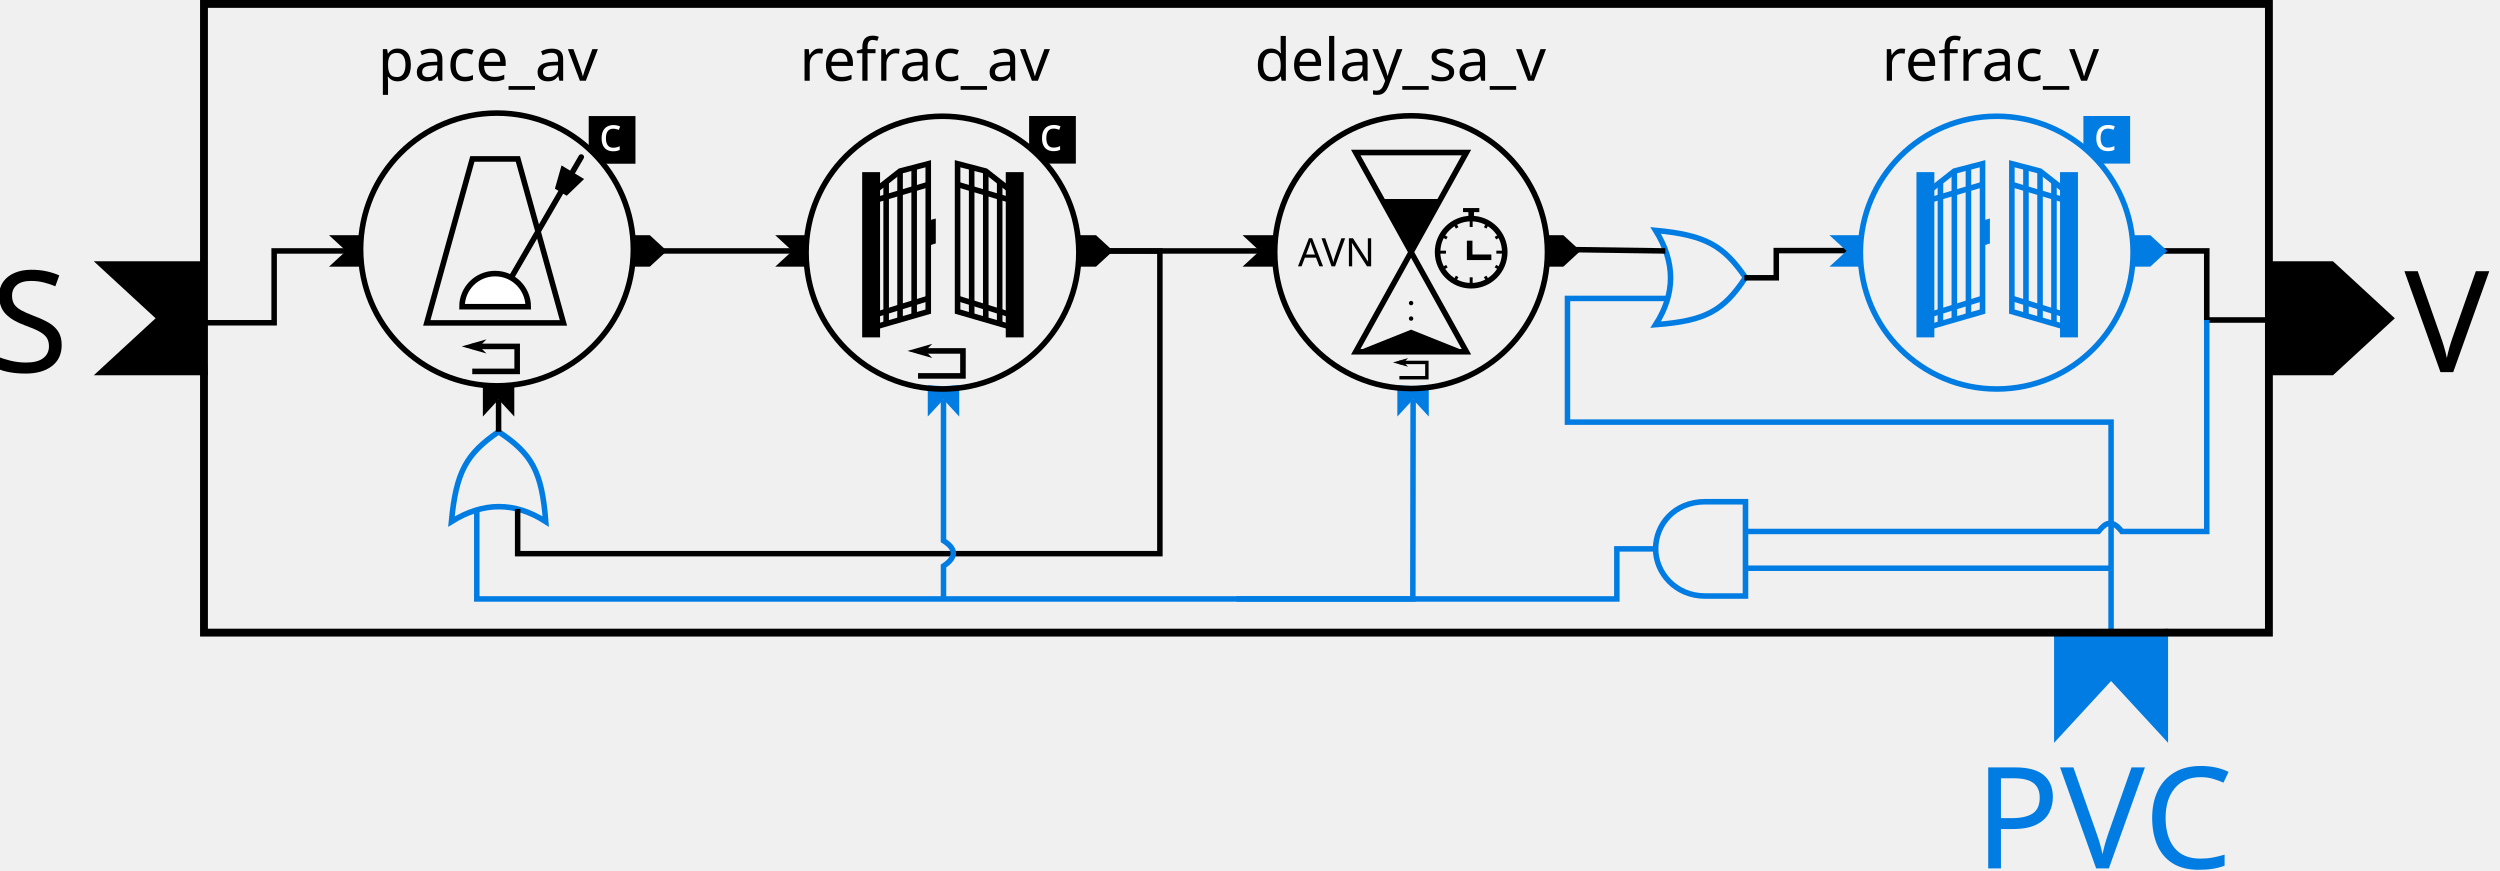
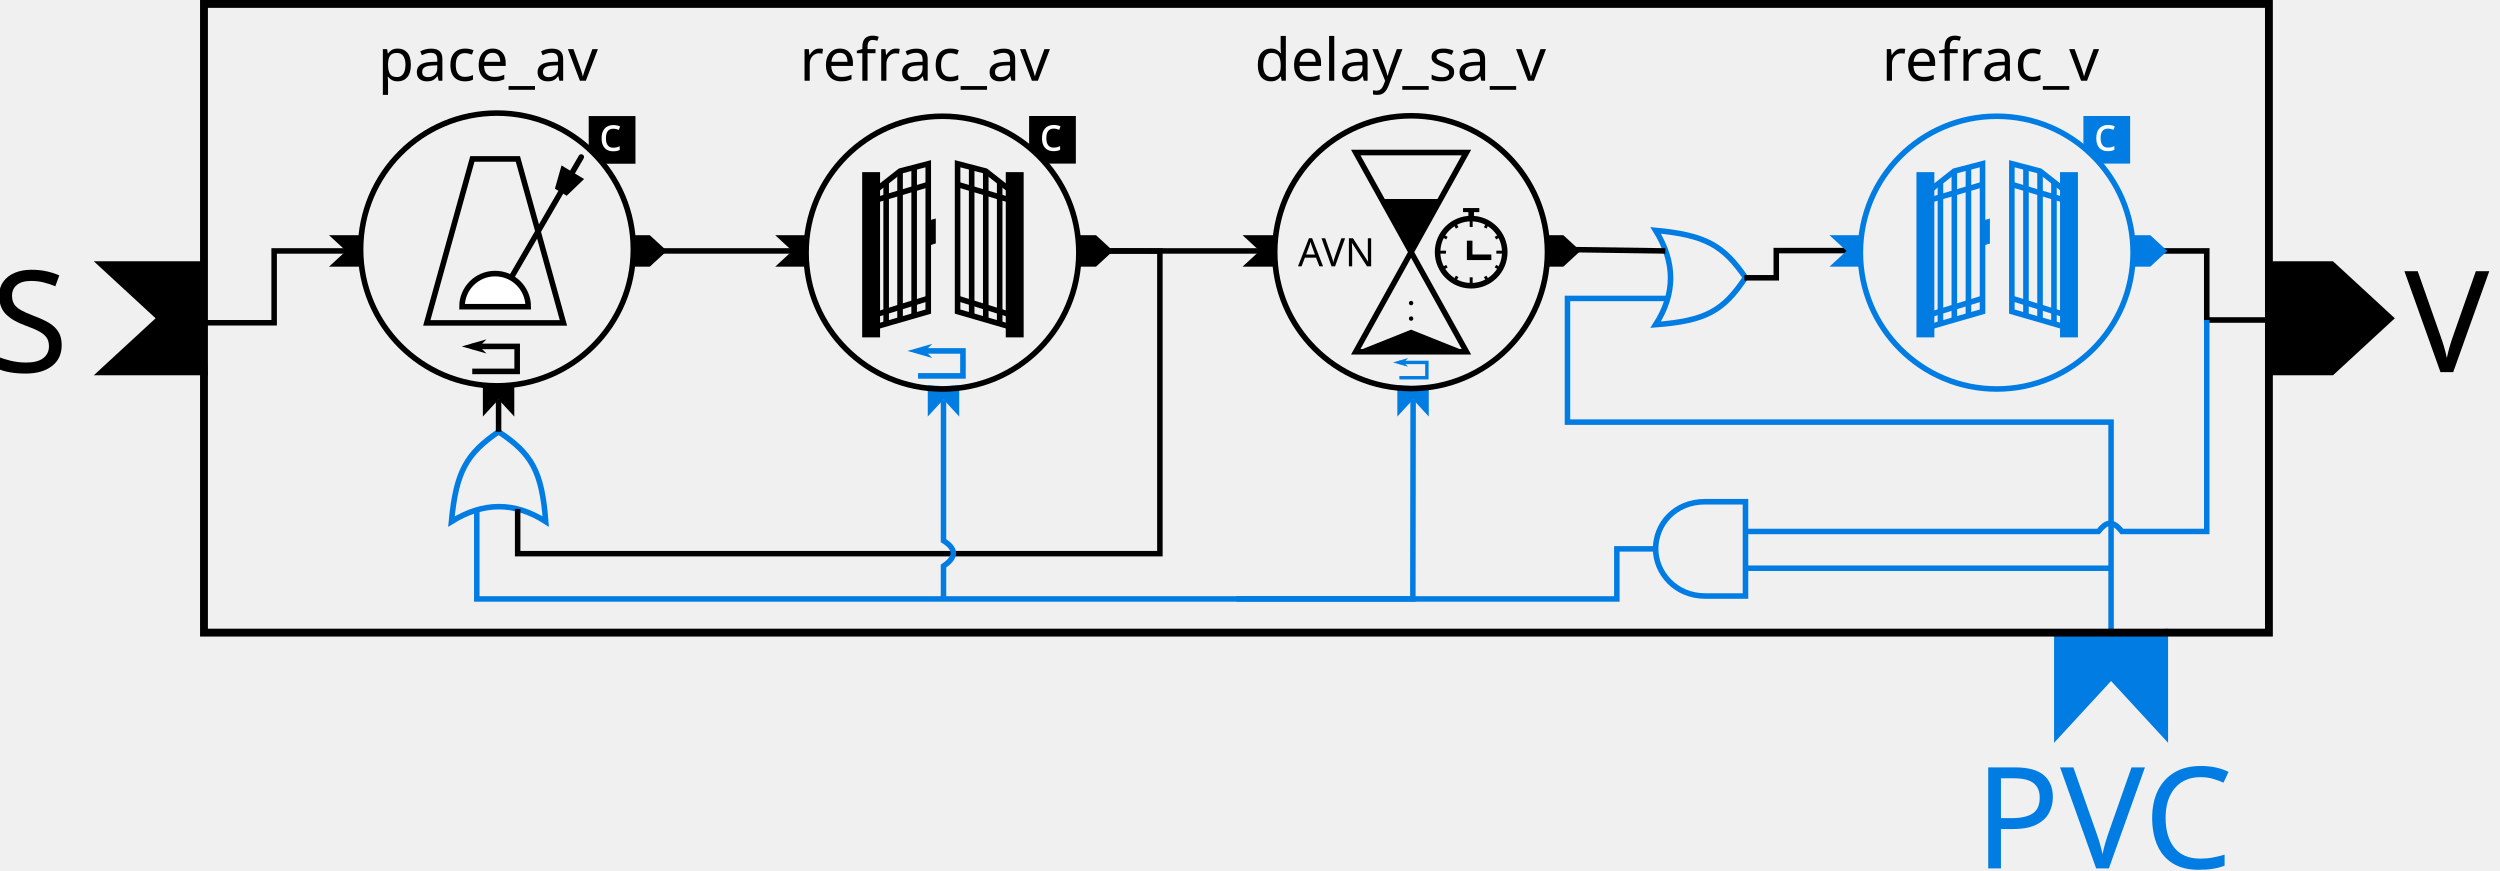
<svg xmlns="http://www.w3.org/2000/svg" width="897.806mm" height="312.575mm" viewBox="0 0 3181.204 1107.549" id="svg8725" version="1.1">
  <defs id="defs8727">
    <marker orient="auto" refY="0" refX="0" id="Arrow1Send" style="overflow:visible">
      <path id="path8334" d="M 0,0 5,-5 -12.5,0 5,5 0,0 Z" style="fill:#000000;fill-opacity:1;fill-rule:evenodd;stroke:#000000;stroke-width:1pt;stroke-opacity:1" transform="matrix(-0.2,0,0,-0.2,-1.2,0)" />
    </marker>
    <marker style="overflow:visible" id="Arrow1Send-9" refX="0" refY="0" orient="auto">
      <path transform="matrix(-0.2,0,0,-0.2,-1.2,0)" style="fill:#000000;fill-opacity:1;fill-rule:evenodd;stroke:#000000;stroke-width:1pt;stroke-opacity:1" d="M 0,0 5,-5 -12.5,0 5,5 0,0 Z" id="path8334-3" />
    </marker>
    <marker orient="auto" refY="0" refX="0" id="Arrow1Send-1" style="overflow:visible">
-       <path id="path8334-2" d="M 0,0 5,-5 -12.5,0 5,5 0,0 Z" style="fill:#000000;fill-opacity:1;fill-rule:evenodd;stroke:#000000;stroke-width:1pt;stroke-opacity:1" transform="matrix(-0.2,0,0,-0.2,-1.2,0)" />
+       <path id="path8334-2" d="M 0,0 5,-5 -12.5,0 5,5 0,0 Z" style="fill:#007ce3;fill-opacity:1;fill-rule:evenodd;stroke:#007ce3;stroke-width:1pt;stroke-opacity:1" transform="matrix(-0.2,0,0,-0.2,-1.2,0)" />
    </marker>
    <marker orient="auto" refY="0" refX="0" id="Arrow1Send-2" style="overflow:visible">
-       <path id="path8334-32" d="M 0,0 5,-5 -12.5,0 5,5 0,0 Z" style="fill:#000000;fill-opacity:1;fill-rule:evenodd;stroke:#000000;stroke-width:1pt;stroke-opacity:1" transform="matrix(-0.2,0,0,-0.2,-1.2,0)" />
+       <path id="path8334-32" d="M 0,0 5,-5 -12.5,0 5,5 0,0 Z" style="fill:#007ce3;fill-opacity:1;fill-rule:evenodd;stroke:#007ce3;stroke-width:1pt;stroke-opacity:1" transform="matrix(-0.2,0,0,-0.2,-1.2,0)" />
    </marker>
  </defs>
  <g id="layer1" transform="translate(426.7597,-125.82)">
    <g id="g9666" transform="translate(-425.9839,-172.2357)">
      <circle style="opacity:1;fill:none;fill-opacity:1;fill-rule:evenodd;stroke:#000000;stroke-width:7.087;stroke-linecap:round;stroke-linejoin:miter;stroke-miterlimit:4;stroke-dasharray:none;stroke-dashoffset:0;stroke-opacity:1" id="path5412-41" cx="631.62" cy="615.486" r="173.539" />
      <path style="fill:none;fill-rule:evenodd;stroke:#000000;stroke-width:7.087;stroke-linecap:round;stroke-linejoin:miter;stroke-miterlimit:4;stroke-dasharray:none;stroke-opacity:1" d="M 628.801,687.425 738.855,497.861" id="path5402" />
      <path style="opacity:1;fill:none;fill-rule:evenodd;stroke:#000000;stroke-width:7.087;stroke-linecap:butt;stroke-linejoin:miter;stroke-miterlimit:4;stroke-dasharray:none;stroke-opacity:1" d="m 600.274,500.297 57.95,0 57.95,208.626 -173.85,0 z" id="path5398" />
      <path style="opacity:1;fill:#ffffff;fill-opacity:1;fill-rule:evenodd;stroke:#000000;stroke-width:7.087;stroke-linecap:round;stroke-linejoin:miter;stroke-miterlimit:4;stroke-dasharray:none;stroke-dashoffset:0;stroke-opacity:1" id="path5400" d="M 587.124,688.31 A 42.125,42.125 0 0 1 629.249,646.185 42.125,42.125 0 0 1 671.373,688.31 l -42.125,0 z" />
      <path style="fill:#000000;fill-opacity:1;fill-rule:evenodd;stroke:#000000;stroke-width:7.087;stroke-linecap:butt;stroke-linejoin:miter;stroke-miterlimit:4;stroke-dasharray:none;stroke-opacity:1" d="m 709.486,536.499 10.347,6.221 16.871,-16.208 -20.816,-12.515 z" id="path5404" />
      <path id="path8313" d="m 600.169,770.646 57.143,0 0,-31.786 -57.857,0" style="fill:none;fill-rule:evenodd;stroke:#000000;stroke-width:7.087;stroke-linecap:butt;stroke-linejoin:miter;stroke-miterlimit:4;stroke-dasharray:none;stroke-opacity:1;marker-end:url(#Arrow1Send)" />
      <path id="path7769-7-4" d="m 748.356,485.176 0,-39.396 59.473,0 0,60.609 -39.27,0 z" style="fill:#000000;fill-opacity:1;fill-rule:evenodd;stroke:none;stroke-width:1px;stroke-linecap:butt;stroke-linejoin:miter;stroke-opacity:1" />
      <text id="text7221-8-6" y="489.975" x="761.488" style="font-style:normal;font-weight:normal;line-height:0%;font-family:sans-serif;letter-spacing:0px;word-spacing:0px;fill:#ffffff;fill-opacity:1;stroke:none;stroke-width:1px;stroke-linecap:butt;stroke-linejoin:miter;stroke-opacity:1" xml:space="preserve">
        <tspan style="font-size:60px;line-height:1.25;fill:#ffffff;fill-opacity:1" y="489.975" x="761.488" id="tspan7223-2-7">c</tspan>
      </text>
      <path id="path9063-8" d="m 456.562,617.362 1.39,20 -40.056,0 21.689,-20 -21.689,-20 39.802,0 z" style="fill:#000000;fill-opacity:1;fill-rule:evenodd;stroke:none;stroke-width:1px;stroke-linecap:butt;stroke-linejoin:miter;stroke-opacity:1" />
      <path id="path9065-2" d="m 847.818,617.362 -21.689,-20 -22.489,0 0,40 22.489,0 21.689,-20" style="fill:#000000;fill-opacity:1;fill-rule:evenodd;stroke:none;stroke-width:1px;stroke-linecap:butt;stroke-linejoin:miter;stroke-opacity:1" />
      <path style="fill:#000000;fill-opacity:1;fill-rule:evenodd;stroke:none;stroke-width:1px;stroke-linecap:butt;stroke-linejoin:miter;stroke-opacity:1" d="m 633.653,789.431 20,-1.39 0,40.056 -20,-21.689 -20,21.689 0,-39.802 z" id="path9649" />
      <path id="path4904" d="m 1797.311,789.431 20,-1.39 0,40.056 -20,-21.689 -20,21.689 0,-39.802 z" style="fill:#007ce3;fill-opacity:1;fill-rule:evenodd;stroke:none;stroke-width:1px;stroke-linecap:butt;stroke-linejoin:miter;stroke-opacity:1" />
      <path style="fill:#007ce3;fill-opacity:1;fill-rule:evenodd;stroke:none;stroke-width:1px;stroke-linecap:butt;stroke-linejoin:miter;stroke-opacity:1" d="m 1199.8,789.431 20,-1.39 0,40.056 -20,-21.689 -20,21.689 0,-39.802 z" id="path4906" />
    </g>
    <path id="path4337" d="m 207.669,675.179 c -40.517,27.853 -54.026,50.285 -60,114.335 40.555,-25.159 80.125,-25.517 120,0 -4.832,-64.05 -17.87,-86.526 -60,-114.335 z" style="fill:none;fill-rule:evenodd;stroke:#007ce3;stroke-width:7.087;stroke-linecap:butt;stroke-linejoin:miter;stroke-miterlimit:4;stroke-dasharray:none;stroke-opacity:1" />
    <path style="fill:none;fill-rule:evenodd;stroke:#007ce3;stroke-width:7.087;stroke-linecap:butt;stroke-linejoin:miter;stroke-miterlimit:4;stroke-dasharray:none;stroke-opacity:1" d="m 1794.335,478.977 c -27.853,-40.517 -50.285,-54.026 -114.335,-60 25.159,40.555 25.517,80.125 0,120 64.05,-4.832 86.526,-17.87 114.335,-60 z" id="path4902" />
    <path style="fill:none;fill-rule:evenodd;stroke:#000000;stroke-width:7;stroke-linecap:butt;stroke-linejoin:miter;stroke-miterlimit:4;stroke-dasharray:none;stroke-opacity:1" d="m 399.745,445.126 198.606,-3.7e-4" id="path4261" />
    <path style="fill:none;fill-rule:evenodd;stroke:#000000;stroke-width:7;stroke-linecap:butt;stroke-linejoin:miter;stroke-miterlimit:4;stroke-dasharray:none;stroke-opacity:1" d="m 967.519,445.126 81.658,0.134 0,385.073 -817.222,0 0,-56.795" id="path4263" />
    <path style="fill:none;fill-rule:evenodd;stroke:#000000;stroke-width:7;stroke-linecap:butt;stroke-linejoin:miter;stroke-miterlimit:4;stroke-dasharray:none;stroke-opacity:1" d="m 967.519,445.126 212.702,0" id="path4265" />
    <path id="path5284" d="m 1560.344,443.25 132.024,1.876" style="fill:none;fill-rule:evenodd;stroke:#000000;stroke-width:7;stroke-linecap:butt;stroke-linejoin:miter;stroke-miterlimit:4;stroke-dasharray:none;stroke-opacity:1" />
    <path style="fill:none;fill-rule:evenodd;stroke:#000000;stroke-width:7.087;stroke-linecap:butt;stroke-linejoin:miter;stroke-miterlimit:4;stroke-dasharray:none;stroke-opacity:1" d="m 2305.396,445.126 75.901,0 0,87.883 77.323,0" id="path4977" />
    <path id="path5574" d="m 2259.541,930.82 72.529,-5.042 v 145.259 l -72.529,-78.655 -72.527,78.655 V 926.698 Z" style="fill:#007ce3;fill-opacity:1;fill-rule:evenodd;stroke:none;stroke-width:1px;stroke-linecap:butt;stroke-linejoin:miter;stroke-opacity:1" />
    <path style="fill:none;fill-rule:evenodd;stroke:#007ce3;stroke-width:7;stroke-linecap:butt;stroke-linejoin:miter;stroke-miterlimit:4;stroke-dasharray:none;stroke-opacity:1" d="M 2259.541,930.82 V 662.963 H 1567.799 V 505.573 h 126.131" id="path5584" />
    <rect style="fill:none;fill-opacity:1;stroke:#000000;stroke-width:10;stroke-miterlimit:4;stroke-dasharray:none;stroke-opacity:1" id="rect4979" width="2627.581" height="800" x="-167.196" y="130.82" />
    <path style="fill:#000000;fill-opacity:1;fill-rule:evenodd;stroke:none;stroke-width:1px;stroke-linecap:butt;stroke-linejoin:miter;stroke-opacity:1" d="m -167.196,530.82 5.042,72.529 -145.26,0 78.655,-72.529 -78.655,-72.527 144.339,0 z" id="path5533" />
    <path style="fill:#000000;fill-opacity:1;fill-rule:evenodd;stroke:none;stroke-width:1px;stroke-linecap:butt;stroke-linejoin:miter;stroke-opacity:1" d="m 2620.593,530.82 -78.655,-72.527 -81.554,0 0,145.056 81.554,0 78.655,-72.529" id="path3417-5" />
    <path style="fill:none;fill-rule:evenodd;stroke:#007ce3;stroke-width:7;stroke-linecap:butt;stroke-linejoin:miter;stroke-miterlimit:4;stroke-dasharray:none;stroke-opacity:1" d="m 1680,824.245 h -49.363 v 63.718 l -484.043,-2.7e-4 H 179.947 v -113.27" id="path5576" />
    <path style="fill:none;fill-rule:evenodd;stroke:#007ce3;stroke-width:7;stroke-linecap:butt;stroke-linejoin:miter;stroke-miterlimit:4;stroke-dasharray:none;stroke-opacity:1" d="m 1146.594,887.963 224.458,0 0.357,-253.701" id="path5578" />
    <path style="fill:none;fill-rule:evenodd;stroke:#000000;stroke-width:7;stroke-linecap:butt;stroke-linejoin:miter;stroke-miterlimit:4;stroke-dasharray:none;stroke-opacity:1" d="m 207.669,675.179 0,-41.007" id="path5580" />
    <path style="fill:none;fill-rule:evenodd;stroke:#000000;stroke-width:7;stroke-linecap:butt;stroke-linejoin:miter;stroke-miterlimit:4;stroke-dasharray:none;stroke-opacity:1" d="m 1792.906,479.305 40.612,0 0,-34.613 94.009,0" id="path5588" />
    <path style="fill:none;fill-rule:evenodd;stroke:#000000;stroke-width:7;stroke-linecap:butt;stroke-linejoin:miter;stroke-miterlimit:4;stroke-dasharray:none;stroke-opacity:1" d="m 13.601,445.126 -91.512,0 0,91.408 -88.888,0" id="path5590" />
    <path style="fill:none;fill-rule:evenodd;stroke:#007ce3;stroke-width:7;stroke-linecap:butt;stroke-linejoin:miter;stroke-miterlimit:4;stroke-dasharray:none;stroke-opacity:1" d="m 773.816,634.172 0,63.75 0,115.893 c 14.971,9.491 18.292,19.98 0,32.321 l 0,43.036" id="path5592" />
    <text xml:space="preserve" style="font-style:normal;font-weight:normal;line-height:0%;font-family:sans-serif;letter-spacing:0px;word-spacing:0px;fill:#000000;fill-opacity:1;stroke:none;stroke-width:1px;stroke-linecap:butt;stroke-linejoin:miter;stroke-opacity:1" x="-438.625" y="599.391" id="text6340">
      <tspan id="tspan6342" x="-438.625" y="599.391" style="font-size:180px;line-height:1.25">S</tspan>
    </text>
    <text id="text6344" y="599.391" x="2632.804" style="font-style:normal;font-weight:normal;line-height:0%;font-family:sans-serif;letter-spacing:0px;word-spacing:0px;fill:#000000;fill-opacity:1;stroke:none;stroke-width:1px;stroke-linecap:butt;stroke-linejoin:miter;stroke-opacity:1" xml:space="preserve">
      <tspan style="font-size:180px;line-height:1.25" y="599.391" x="2632.804" id="tspan6346">V</tspan>
    </text>
-     <text id="text6348" y="1230.82" x="2085.75" style="font-style:normal;font-weight:normal;line-height:0%;font-family:sans-serif;letter-spacing:0px;word-spacing:0px;fill:#007ce3;fill-opacity:1;stroke:none;stroke-width:1px;stroke-linecap:butt;stroke-linejoin:miter;stroke-opacity:1;" xml:space="preserve">
-       <tspan style="font-size:180px;line-height:1.25;fill:#007ce3;fill-opacity:1;" y="1230.82" x="2085.75" id="tspan6350">PVC</tspan>
+     <text id="text6348" y="1230.82" x="2085.75" style="font-style:normal;font-weight:normal;line-height:0%;font-family:sans-serif;letter-spacing:0px;word-spacing:0px;fill:#007ce3;fill-opacity:1;stroke:none;stroke-width:1px;stroke-linecap:butt;stroke-linejoin:miter;stroke-opacity:1" xml:space="preserve">
+       <tspan style="font-size:180px;line-height:1.25;fill:#007ce3;fill-opacity:1" y="1230.82" x="2085.75" id="tspan6350">PVC</tspan>
    </text>
    <path id="path4662" d="m 1680,824.245 c 0,-30.888 23.862,-60 62.918,-60 h 51.417 V 884.245 h -51.417 c -37.837,0 -62.918,-29.721 -62.918,-60 z" style="fill:none;fill-rule:evenodd;stroke:#007ce3;stroke-width:7.087;stroke-linecap:butt;stroke-linejoin:miter;stroke-miterlimit:4;stroke-dasharray:none;stroke-opacity:1" />
    <path style="fill:none;stroke:#007ce3;stroke-width:7;stroke-linecap:butt;stroke-linejoin:miter;stroke-miterlimit:4;stroke-dasharray:none;stroke-opacity:1" d="m 2381.296,533.009 v 269.11 h -108.056 c -13.058,-16.741 -21.094,-10.714 -29.799,0 H 1794.335" id="path4664" />
    <g id="g1136">
      <path id="path3409" d="m 2224.318,312.789 v -39.396 h 59.473 v 60.609 h -39.27 z" style="fill:#007ce3;fill-opacity:1;fill-rule:evenodd;stroke:none;stroke-width:1px;stroke-linecap:butt;stroke-linejoin:miter;stroke-opacity:1" />
      <text id="text3411" y="317.587" x="2237.45" style="font-style:normal;font-weight:normal;line-height:0%;font-family:sans-serif;letter-spacing:0px;word-spacing:0px;fill:#ffffff;fill-opacity:1;stroke:none;stroke-width:1px;stroke-linecap:butt;stroke-linejoin:miter;stroke-opacity:1" xml:space="preserve">
        <tspan style="font-size:60px;line-height:1.25;fill:#ffffff;fill-opacity:1" y="317.587" x="2237.45" id="tspan3413">c</tspan>
      </text>
      <path style="fill:#007ce3;fill-opacity:1;fill-rule:evenodd;stroke:none;stroke-width:1px;stroke-linecap:butt;stroke-linejoin:miter;stroke-opacity:1" d="m 1939.901,445.126 1.39,20 h -40.056 l 21.689,-20 -21.689,-20 h 39.803 z" id="path3415" />
      <g transform="translate(1936.889,270.4382)" id="g872-6">
        <circle style="opacity:1;fill:none;fill-opacity:1;fill-rule:evenodd;stroke:#007ce3;stroke-width:7.087;stroke-linecap:round;stroke-linejoin:miter;stroke-miterlimit:4;stroke-dasharray:none;stroke-dashoffset:0;stroke-opacity:1" id="path5412-7" cx="177.165" cy="176.831" r="173.539" />
        <rect y="74.42" x="75" height="210.268" width="22.768" id="rect5100-5" style="opacity:1;fill:#007ce3;fill-opacity:1;stroke-width:7;stroke-linecap:round;stroke-miterlimit:4;stroke-dasharray:none" />
        <path d="M 123.214,73.081 87.388,101.206 V 272.634 L 159.085,251.875 V 63.706 Z" style="fill:none;stroke:#007ce3;stroke-width:7.087;stroke-linecap:butt;stroke-linejoin:miter;stroke-miterlimit:4;stroke-dasharray:none;stroke-opacity:1" id="path5108-3" />
        <rect transform="scale(-1,1)" style="opacity:1;fill:#007ce3;fill-opacity:1;stroke-width:7;stroke-linecap:round;stroke-miterlimit:4;stroke-dasharray:none" id="rect5132-5" width="22.768" height="210.268" x="-280.485" y="74.42" />
        <path id="path5134-6" style="fill:none;stroke:#007ce3;stroke-width:7.087;stroke-linecap:butt;stroke-linejoin:miter;stroke-miterlimit:4;stroke-dasharray:none;stroke-opacity:1" d="m 232.271,73.081 35.826,28.125 V 272.634 L 196.4,251.875 V 63.706 Z" />
        <path id="path5844-2" d="m 160.045,136.419 8.036,-2.401 v 30.804 l -8.705,2.679" style="fill:#007ce3;fill-opacity:1;stroke:#007ce3;stroke-width:0.938px;stroke-linecap:butt;stroke-linejoin:miter;stroke-opacity:1" />
        <path id="path5846-9" d="M 123.214,73.081 V 262.261" style="fill:none;stroke:#007ce3;stroke-width:7.087;stroke-linecap:butt;stroke-linejoin:miter;stroke-miterlimit:4;stroke-dasharray:none;stroke-opacity:1" />
        <path style="fill:none;stroke:#007ce3;stroke-width:7.087;stroke-linecap:butt;stroke-linejoin:miter;stroke-miterlimit:4;stroke-dasharray:none;stroke-opacity:1" d="M 141.15,66.973 V 255.149" id="path5850-1" />
        <path id="path5852-2" d="M 105.512,86.493 V 266.109" style="fill:none;stroke:#007ce3;stroke-width:7.087;stroke-linecap:butt;stroke-linejoin:miter;stroke-miterlimit:4;stroke-dasharray:none;stroke-opacity:1" />
        <path id="path5854-7" d="M 87.388,111.421 159.085,90.113" style="fill:none;stroke:#007ce3;stroke-width:7.087;stroke-linecap:butt;stroke-linejoin:miter;stroke-miterlimit:4;stroke-dasharray:none;stroke-opacity:1" />
        <path id="path5856-0" d="M 159.085,235.006 87.388,257.261" style="fill:none;stroke:#007ce3;stroke-width:7.087;stroke-linecap:butt;stroke-linejoin:miter;stroke-miterlimit:4;stroke-dasharray:none;stroke-opacity:1" />
        <path style="fill:none;stroke:#007ce3;stroke-width:7.087;stroke-linecap:butt;stroke-linejoin:miter;stroke-miterlimit:4;stroke-dasharray:none;stroke-opacity:1" d="M 232.271,73.081 V 262.261" id="path5878-9" />
        <path id="path5880-3" d="M 214.336,66.973 V 255.149" style="fill:none;stroke:#007ce3;stroke-width:7.087;stroke-linecap:butt;stroke-linejoin:miter;stroke-miterlimit:4;stroke-dasharray:none;stroke-opacity:1" />
        <path style="fill:none;stroke:#007ce3;stroke-width:7.087;stroke-linecap:butt;stroke-linejoin:miter;stroke-miterlimit:4;stroke-dasharray:none;stroke-opacity:1" d="M 249.974,86.493 V 266.109" id="path5882-6" />
        <path style="fill:none;stroke:#007ce3;stroke-width:7.087;stroke-linecap:butt;stroke-linejoin:miter;stroke-miterlimit:4;stroke-dasharray:none;stroke-opacity:1" d="M 268.097,111.421 196.4,90.113" id="path5884-0" />
        <path style="fill:none;stroke:#007ce3;stroke-width:7.087;stroke-linecap:butt;stroke-linejoin:miter;stroke-miterlimit:4;stroke-dasharray:none;stroke-opacity:1" d="m 196.4,235.006 71.697,22.255" id="path5886-6" />
      </g>
      <path style="fill:#007ce3;fill-opacity:1;fill-rule:evenodd;stroke:none;stroke-width:1px;stroke-linecap:butt;stroke-linejoin:miter;stroke-opacity:1" d="m 2331.158,445.126 -21.689,-20 h -22.489 v 40 h 22.489 l 21.689,-20" id="path3417" />
    </g>
    <path style="fill:none;stroke:#007ce3;stroke-width:7;stroke-linecap:butt;stroke-linejoin:miter;stroke-opacity:1;stroke-miterlimit:4;stroke-dasharray:none" d="m 1794.335,848.879 h 465.206" id="path4666" />
    <g id="g1052">
      <path style="fill:#000000;fill-opacity:1;fill-rule:evenodd;stroke:none;stroke-width:1px;stroke-linecap:butt;stroke-linejoin:miter;stroke-opacity:1" d="m 882.768,312.789 v -39.396 h 59.473 v 60.609 h -39.27 z" id="path7769-7" />
      <text xml:space="preserve" style="font-style:normal;font-weight:normal;line-height:0%;font-family:sans-serif;letter-spacing:0px;word-spacing:0px;fill:#ffffff;fill-opacity:1;stroke:none;stroke-width:1px;stroke-linecap:butt;stroke-linejoin:miter;stroke-opacity:1" x="895.9" y="317.587" id="text7221-8">
        <tspan id="tspan7223-2" x="895.9" y="317.587" style="font-size:60px;line-height:1.25;fill:#ffffff;fill-opacity:1">c</tspan>
      </text>
      <path id="path9063-32" d="m 598.352,445.126 1.39,20 h -40.056 l 21.689,-20 -21.689,-20 h 39.802 z" style="fill:#000000;fill-opacity:1;fill-rule:evenodd;stroke:none;stroke-width:1px;stroke-linecap:butt;stroke-linejoin:miter;stroke-opacity:1" />
      <path id="path9065-9" d="m 989.609,445.126 -21.689,-20 h -22.489 v 40 h 22.489 l 21.689,-20" style="fill:#000000;fill-opacity:1;fill-rule:evenodd;stroke:none;stroke-width:1px;stroke-linecap:butt;stroke-linejoin:miter;stroke-opacity:1" />
-       <path id="path8313-1" d="M 741.433,604.147 H 798.576 V 572.361 H 740.719" style="fill:none;fill-rule:evenodd;stroke:#000000;stroke-width:7.087;stroke-linecap:butt;stroke-linejoin:miter;stroke-miterlimit:4;stroke-dasharray:none;stroke-opacity:1;marker-end:url(#Arrow1Send-1)" />
+       <path id="path8313-1" d="M 741.433,604.147 H 798.576 V 572.361 H 740.719" style="fill:none;fill-rule:evenodd;stroke:#007ce3;stroke-width:7.087;stroke-linecap:butt;stroke-linejoin:miter;stroke-miterlimit:4;stroke-dasharray:none;stroke-opacity:1;marker-end:url(#Arrow1Send-1)" />
      <g id="g872" transform="translate(595.339,270.4382)">
        <circle r="173.539" cy="176.831" cx="177.165" id="path5412-3" style="opacity:1;fill:none;fill-opacity:1;fill-rule:evenodd;stroke:#000000;stroke-width:7.087;stroke-linecap:round;stroke-linejoin:miter;stroke-miterlimit:4;stroke-dasharray:none;stroke-dashoffset:0;stroke-opacity:1" />
        <rect style="opacity:1;fill:#000000;fill-opacity:1;stroke-width:7;stroke-linecap:round;stroke-miterlimit:4;stroke-dasharray:none" id="rect5100" width="22.768" height="210.268" x="75" y="74.42" />
        <path id="path5108" style="fill:none;stroke:#000000;stroke-width:7.087;stroke-linecap:butt;stroke-linejoin:miter;stroke-miterlimit:4;stroke-dasharray:none;stroke-opacity:1" d="M 123.214,73.081 87.388,101.206 V 272.634 L 159.085,251.875 V 63.706 Z" />
        <rect y="74.42" x="-280.485" height="210.268" width="22.768" id="rect5132" style="opacity:1;fill:#000000;fill-opacity:1;stroke-width:7;stroke-linecap:round;stroke-miterlimit:4;stroke-dasharray:none" transform="scale(-1,1)" />
        <path d="m 232.271,73.081 35.826,28.125 V 272.634 L 196.4,251.875 V 63.706 Z" style="fill:none;stroke:#000000;stroke-width:7.087;stroke-linecap:butt;stroke-linejoin:miter;stroke-miterlimit:4;stroke-dasharray:none;stroke-opacity:1" id="path5134" />
        <path style="fill:#000000;fill-opacity:1;stroke:#000000;stroke-width:0.938px;stroke-linecap:butt;stroke-linejoin:miter;stroke-opacity:1" d="m 160.045,136.419 8.036,-2.401 v 30.804 l -8.705,2.679" id="path5844" />
        <path style="fill:none;stroke:#000000;stroke-width:7.087;stroke-linecap:butt;stroke-linejoin:miter;stroke-miterlimit:4;stroke-dasharray:none;stroke-opacity:1" d="M 123.214,73.081 V 262.261" id="path5846" />
        <path id="path5850" d="M 141.15,66.973 V 255.149" style="fill:none;stroke:#000000;stroke-width:7.087;stroke-linecap:butt;stroke-linejoin:miter;stroke-miterlimit:4;stroke-dasharray:none;stroke-opacity:1" />
        <path style="fill:none;stroke:#000000;stroke-width:7.087;stroke-linecap:butt;stroke-linejoin:miter;stroke-miterlimit:4;stroke-dasharray:none;stroke-opacity:1" d="M 105.512,86.493 V 266.109" id="path5852" />
        <path style="fill:none;stroke:#000000;stroke-width:7.087;stroke-linecap:butt;stroke-linejoin:miter;stroke-miterlimit:4;stroke-dasharray:none;stroke-opacity:1" d="M 87.388,111.421 159.085,90.113" id="path5854" />
        <path style="fill:none;stroke:#000000;stroke-width:7.087;stroke-linecap:butt;stroke-linejoin:miter;stroke-miterlimit:4;stroke-dasharray:none;stroke-opacity:1" d="M 159.085,235.006 87.388,257.261" id="path5856" />
        <path id="path5878" d="M 232.271,73.081 V 262.261" style="fill:none;stroke:#000000;stroke-width:7.087;stroke-linecap:butt;stroke-linejoin:miter;stroke-miterlimit:4;stroke-dasharray:none;stroke-opacity:1" />
        <path style="fill:none;stroke:#000000;stroke-width:7.087;stroke-linecap:butt;stroke-linejoin:miter;stroke-miterlimit:4;stroke-dasharray:none;stroke-opacity:1" d="M 214.336,66.973 V 255.149" id="path5880" />
        <path id="path5882" d="M 249.974,86.493 V 266.109" style="fill:none;stroke:#000000;stroke-width:7.087;stroke-linecap:butt;stroke-linejoin:miter;stroke-miterlimit:4;stroke-dasharray:none;stroke-opacity:1" />
        <path id="path5884" d="M 268.097,111.421 196.4,90.113" style="fill:none;stroke:#000000;stroke-width:7.087;stroke-linecap:butt;stroke-linejoin:miter;stroke-miterlimit:4;stroke-dasharray:none;stroke-opacity:1" />
        <path id="path5886" d="m 196.4,235.006 71.697,22.255" style="fill:none;stroke:#000000;stroke-width:7.087;stroke-linecap:butt;stroke-linejoin:miter;stroke-miterlimit:4;stroke-dasharray:none;stroke-opacity:1" />
      </g>
    </g>
    <text id="text123" y="228.579" x="54.047" style="font-style:normal;font-weight:normal;line-height:0%;font-family:sans-serif;letter-spacing:0px;word-spacing:0px;fill:#000000;fill-opacity:1;stroke:none;stroke-width:1px;stroke-linecap:butt;stroke-linejoin:miter;stroke-opacity:1" xml:space="preserve">
      <tspan style="font-size:75px;line-height:1.25" y="228.579" x="54.047" id="tspan121">pace_av</tspan>
    </text>
    <text xml:space="preserve" style="font-style:normal;font-weight:normal;line-height:0%;font-family:sans-serif;letter-spacing:0px;word-spacing:0px;fill:#000000;fill-opacity:1;stroke:none;stroke-width:1px;stroke-linecap:butt;stroke-linejoin:miter;stroke-opacity:1" x="590.63" y="228.579" id="text127">
      <tspan id="tspan125" x="590.63" y="228.579" style="font-size:75px;line-height:1.25">refrac_av</tspan>
    </text>
    <text id="text131" y="228.579" x="1169.685" style="font-style:normal;font-weight:normal;line-height:0%;font-family:sans-serif;letter-spacing:0px;word-spacing:0px;fill:#000000;fill-opacity:1;stroke:none;stroke-width:1px;stroke-linecap:butt;stroke-linejoin:miter;stroke-opacity:1" xml:space="preserve">
      <tspan style="font-size:75px;line-height:1.25" y="228.579" x="1169.685" id="tspan129">delay_sa_v</tspan>
    </text>
    <text id="text139" y="228.579" x="1967.752" style="font-style:normal;font-weight:normal;line-height:0%;font-family:sans-serif;letter-spacing:0px;word-spacing:0px;fill:#000000;fill-opacity:1;stroke:none;stroke-width:1px;stroke-linecap:butt;stroke-linejoin:miter;stroke-opacity:1" xml:space="preserve">
      <tspan style="font-size:75px;line-height:1.25" y="228.579" x="1967.752" id="tspan137">refrac_v</tspan>
    </text>
    <g id="g278">
      <path style="fill:none;fill-rule:evenodd;stroke:#000000;stroke-width:7.087;stroke-linecap:butt;stroke-linejoin:miter;stroke-miterlimit:4;stroke-dasharray:none;stroke-opacity:1" d="m 1298.399,319.908 h 140.858 l -140.858,253.545 h 140.858 z" id="path4146" />
      <path style="fill:#000000;fill-opacity:1;fill-rule:evenodd;stroke:none;stroke-width:1px;stroke-linecap:butt;stroke-linejoin:miter;stroke-opacity:1" d="m 1331.266,379.068 h 75.124 l -37.562,67.612 z" id="path4148" />
      <path style="fill:#000000;fill-opacity:1;fill-rule:evenodd;stroke:none;stroke-width:1px;stroke-linecap:butt;stroke-linejoin:miter;stroke-opacity:1" d="m 1298.399,573.452 70.429,-28.172 70.429,28.172 z" id="path4150" />
      <circle style="opacity:1;fill:#000000;fill-opacity:1;stroke:none;stroke-width:1;stroke-linecap:round;stroke-linejoin:miter;stroke-miterlimit:4;stroke-dasharray:none;stroke-dashoffset:0;stroke-opacity:1" id="circle4156" cx="1368.828" cy="511.475" r="2.817" />
      <circle r="2.817" cy="531.195" cx="1368.828" id="circle4158" style="opacity:1;fill:#000000;fill-opacity:1;stroke:none;stroke-width:1;stroke-linecap:round;stroke-linejoin:miter;stroke-miterlimit:4;stroke-dasharray:none;stroke-dashoffset:0;stroke-opacity:1" />
      <circle r="173.539" cy="446.68" cx="1368.828" id="path5412" style="opacity:1;fill:none;fill-opacity:1;fill-rule:evenodd;stroke:#000000;stroke-width:7.087;stroke-linecap:round;stroke-linejoin:miter;stroke-miterlimit:4;stroke-dasharray:none;stroke-dashoffset:0;stroke-opacity:1" />
      <text xml:space="preserve" style="font-style:normal;font-weight:normal;line-height:0%;font-family:sans-serif;letter-spacing:0px;word-spacing:0px;fill:#000000;fill-opacity:1;stroke:none;stroke-width:1px;stroke-linecap:butt;stroke-linejoin:miter;stroke-opacity:1" x="1224.897" y="464.746" id="text8721">
        <tspan id="tspan8723" x="1224.897" y="464.746" style="font-size:50px;line-height:1.25">AVN</tspan>
      </text>
      <path style="fill:#000000;fill-opacity:1;fill-rule:evenodd;stroke:none;stroke-width:1px;stroke-linecap:butt;stroke-linejoin:miter;stroke-opacity:1" d="m 1193.038,445.125 1.39,20 h -40.056 l 21.689,-20 -21.689,-20 h 39.803 z" id="path9063" />
      <path style="fill:#000000;fill-opacity:1;fill-rule:evenodd;stroke:none;stroke-width:1px;stroke-linecap:butt;stroke-linejoin:miter;stroke-opacity:1" d="m 1584.294,445.125 -21.689,-20 h -22.489 v 40 h 22.489 l 21.689,-20" id="path9065" />
-       <path style="fill:none;fill-rule:evenodd;stroke:#000000;stroke-width:4.338;stroke-linecap:butt;stroke-linejoin:miter;stroke-miterlimit:4;stroke-dasharray:none;stroke-opacity:1;marker-end:url(#Arrow1Send-2)" d="m 1353.936,606.468 h 34.983 v -19.46 h -35.421" id="path8313-8" />
+       <path style="fill:none;fill-rule:evenodd;stroke:#007ce3;stroke-width:4.338;stroke-linecap:butt;stroke-linejoin:miter;stroke-miterlimit:4;stroke-dasharray:none;stroke-opacity:1;marker-end:url(#Arrow1Send-2)" d="m 1353.936,606.468 h 34.983 v -19.46 h -35.421" id="path8313-8" />
      <g id="g931" transform="translate(1171.848,247.3521)">
        <circle r="42.75" cy="199.328" cx="273.431" id="path8717-3" style="fill:none;fill-opacity:1;stroke:#000000;stroke-width:7.087;stroke-linecap:round;stroke-linejoin:miter;stroke-miterlimit:4;stroke-dasharray:none;stroke-opacity:1" />
        <path id="path8719-6" d="m 271.511,184.725 v 21.124 h 27.592" style="fill:none;fill-rule:evenodd;stroke:#000000;stroke-width:7.087;stroke-linecap:butt;stroke-linejoin:miter;stroke-miterlimit:4;stroke-dasharray:none;stroke-opacity:1" />
        <path style="fill:none;fill-rule:evenodd;stroke:#000000;stroke-width:3.75;stroke-linecap:butt;stroke-linejoin:miter;stroke-miterlimit:4;stroke-dasharray:none;stroke-opacity:1" d="m 273.431,231.371 v 10.707" id="path838" />
        <path id="path840" d="m 273.431,156.578 v 10.707" style="fill:none;fill-rule:evenodd;stroke:#000000;stroke-width:3.75;stroke-linecap:butt;stroke-linejoin:miter;stroke-miterlimit:4;stroke-dasharray:none;stroke-opacity:1" />
        <path style="fill:none;fill-rule:evenodd;stroke:#000000;stroke-width:3.75;stroke-linecap:butt;stroke-linejoin:miter;stroke-miterlimit:4;stroke-dasharray:none;stroke-opacity:1" d="m 230.681,199.328 h 10.707" id="path844" />
        <path id="path846" d="m 305.474,199.328 h 10.707" style="fill:none;fill-rule:evenodd;stroke:#000000;stroke-width:3.75;stroke-linecap:butt;stroke-linejoin:miter;stroke-miterlimit:4;stroke-dasharray:none;stroke-opacity:1" />
        <path style="fill:none;fill-rule:evenodd;stroke:#000000;stroke-width:3.75;stroke-linecap:butt;stroke-linejoin:miter;stroke-miterlimit:4;stroke-dasharray:none;stroke-opacity:1" d="m 294.806,162.305 -3.556,6.159" id="path856" />
        <path id="path870" d="m 310.453,177.953 -6.159,3.556" style="fill:none;fill-rule:evenodd;stroke:#000000;stroke-width:3.75;stroke-linecap:butt;stroke-linejoin:miter;stroke-miterlimit:4;stroke-dasharray:none;stroke-opacity:1" />
        <path style="fill:none;fill-rule:evenodd;stroke:#000000;stroke-width:3.75;stroke-linecap:butt;stroke-linejoin:miter;stroke-miterlimit:4;stroke-dasharray:none;stroke-opacity:1" d="m 310.453,220.703 -6.159,-3.556" id="path872" />
        <path id="path874" d="m 294.806,236.351 -3.556,-6.159" style="fill:none;fill-rule:evenodd;stroke:#000000;stroke-width:3.75;stroke-linecap:butt;stroke-linejoin:miter;stroke-miterlimit:4;stroke-dasharray:none;stroke-opacity:1" />
        <path style="fill:none;fill-rule:evenodd;stroke:#000000;stroke-width:3.75;stroke-linecap:butt;stroke-linejoin:miter;stroke-miterlimit:4;stroke-dasharray:none;stroke-opacity:1" d="m 252.056,236.351 3.556,-6.159" id="path876" />
        <path id="path878" d="m 236.408,220.703 6.159,-3.556" style="fill:none;fill-rule:evenodd;stroke:#000000;stroke-width:3.75;stroke-linecap:butt;stroke-linejoin:miter;stroke-miterlimit:4;stroke-dasharray:none;stroke-opacity:1" />
        <path style="fill:none;fill-rule:evenodd;stroke:#000000;stroke-width:3.75;stroke-linecap:butt;stroke-linejoin:miter;stroke-miterlimit:4;stroke-dasharray:none;stroke-opacity:1" d="m 236.408,177.953 6.159,3.556" id="path880" />
        <path id="path882" d="m 252.056,162.305 3.556,6.159" style="fill:none;fill-rule:evenodd;stroke:#000000;stroke-width:3.75;stroke-linecap:butt;stroke-linejoin:miter;stroke-miterlimit:4;stroke-dasharray:none;stroke-opacity:1" />
        <circle id="path884" style="fill:#000000;stroke:none" cx="273.431" cy="156.578" r="1.5" />
        <circle id="path886" style="fill:#000000;stroke:none" cx="273.431" cy="156.578" r="1.5" />
        <path style="fill:none;stroke:#000000;stroke-width:7.087;stroke-linecap:butt;stroke-linejoin:miter;stroke-miterlimit:4;stroke-dasharray:none;stroke-opacity:1" d="M 273.431,156.578 V 145.795" id="path888" />
        <rect style="opacity:1;fill:#000000;fill-opacity:1;stroke:none;stroke-width:3.75;stroke-linecap:round;stroke-linejoin:miter;stroke-miterlimit:4;stroke-dasharray:none;stroke-opacity:1" id="rect890" width="20.694" height="5.174" x="263.084" y="143.208" />
      </g>
    </g>
  </g>
</svg>
